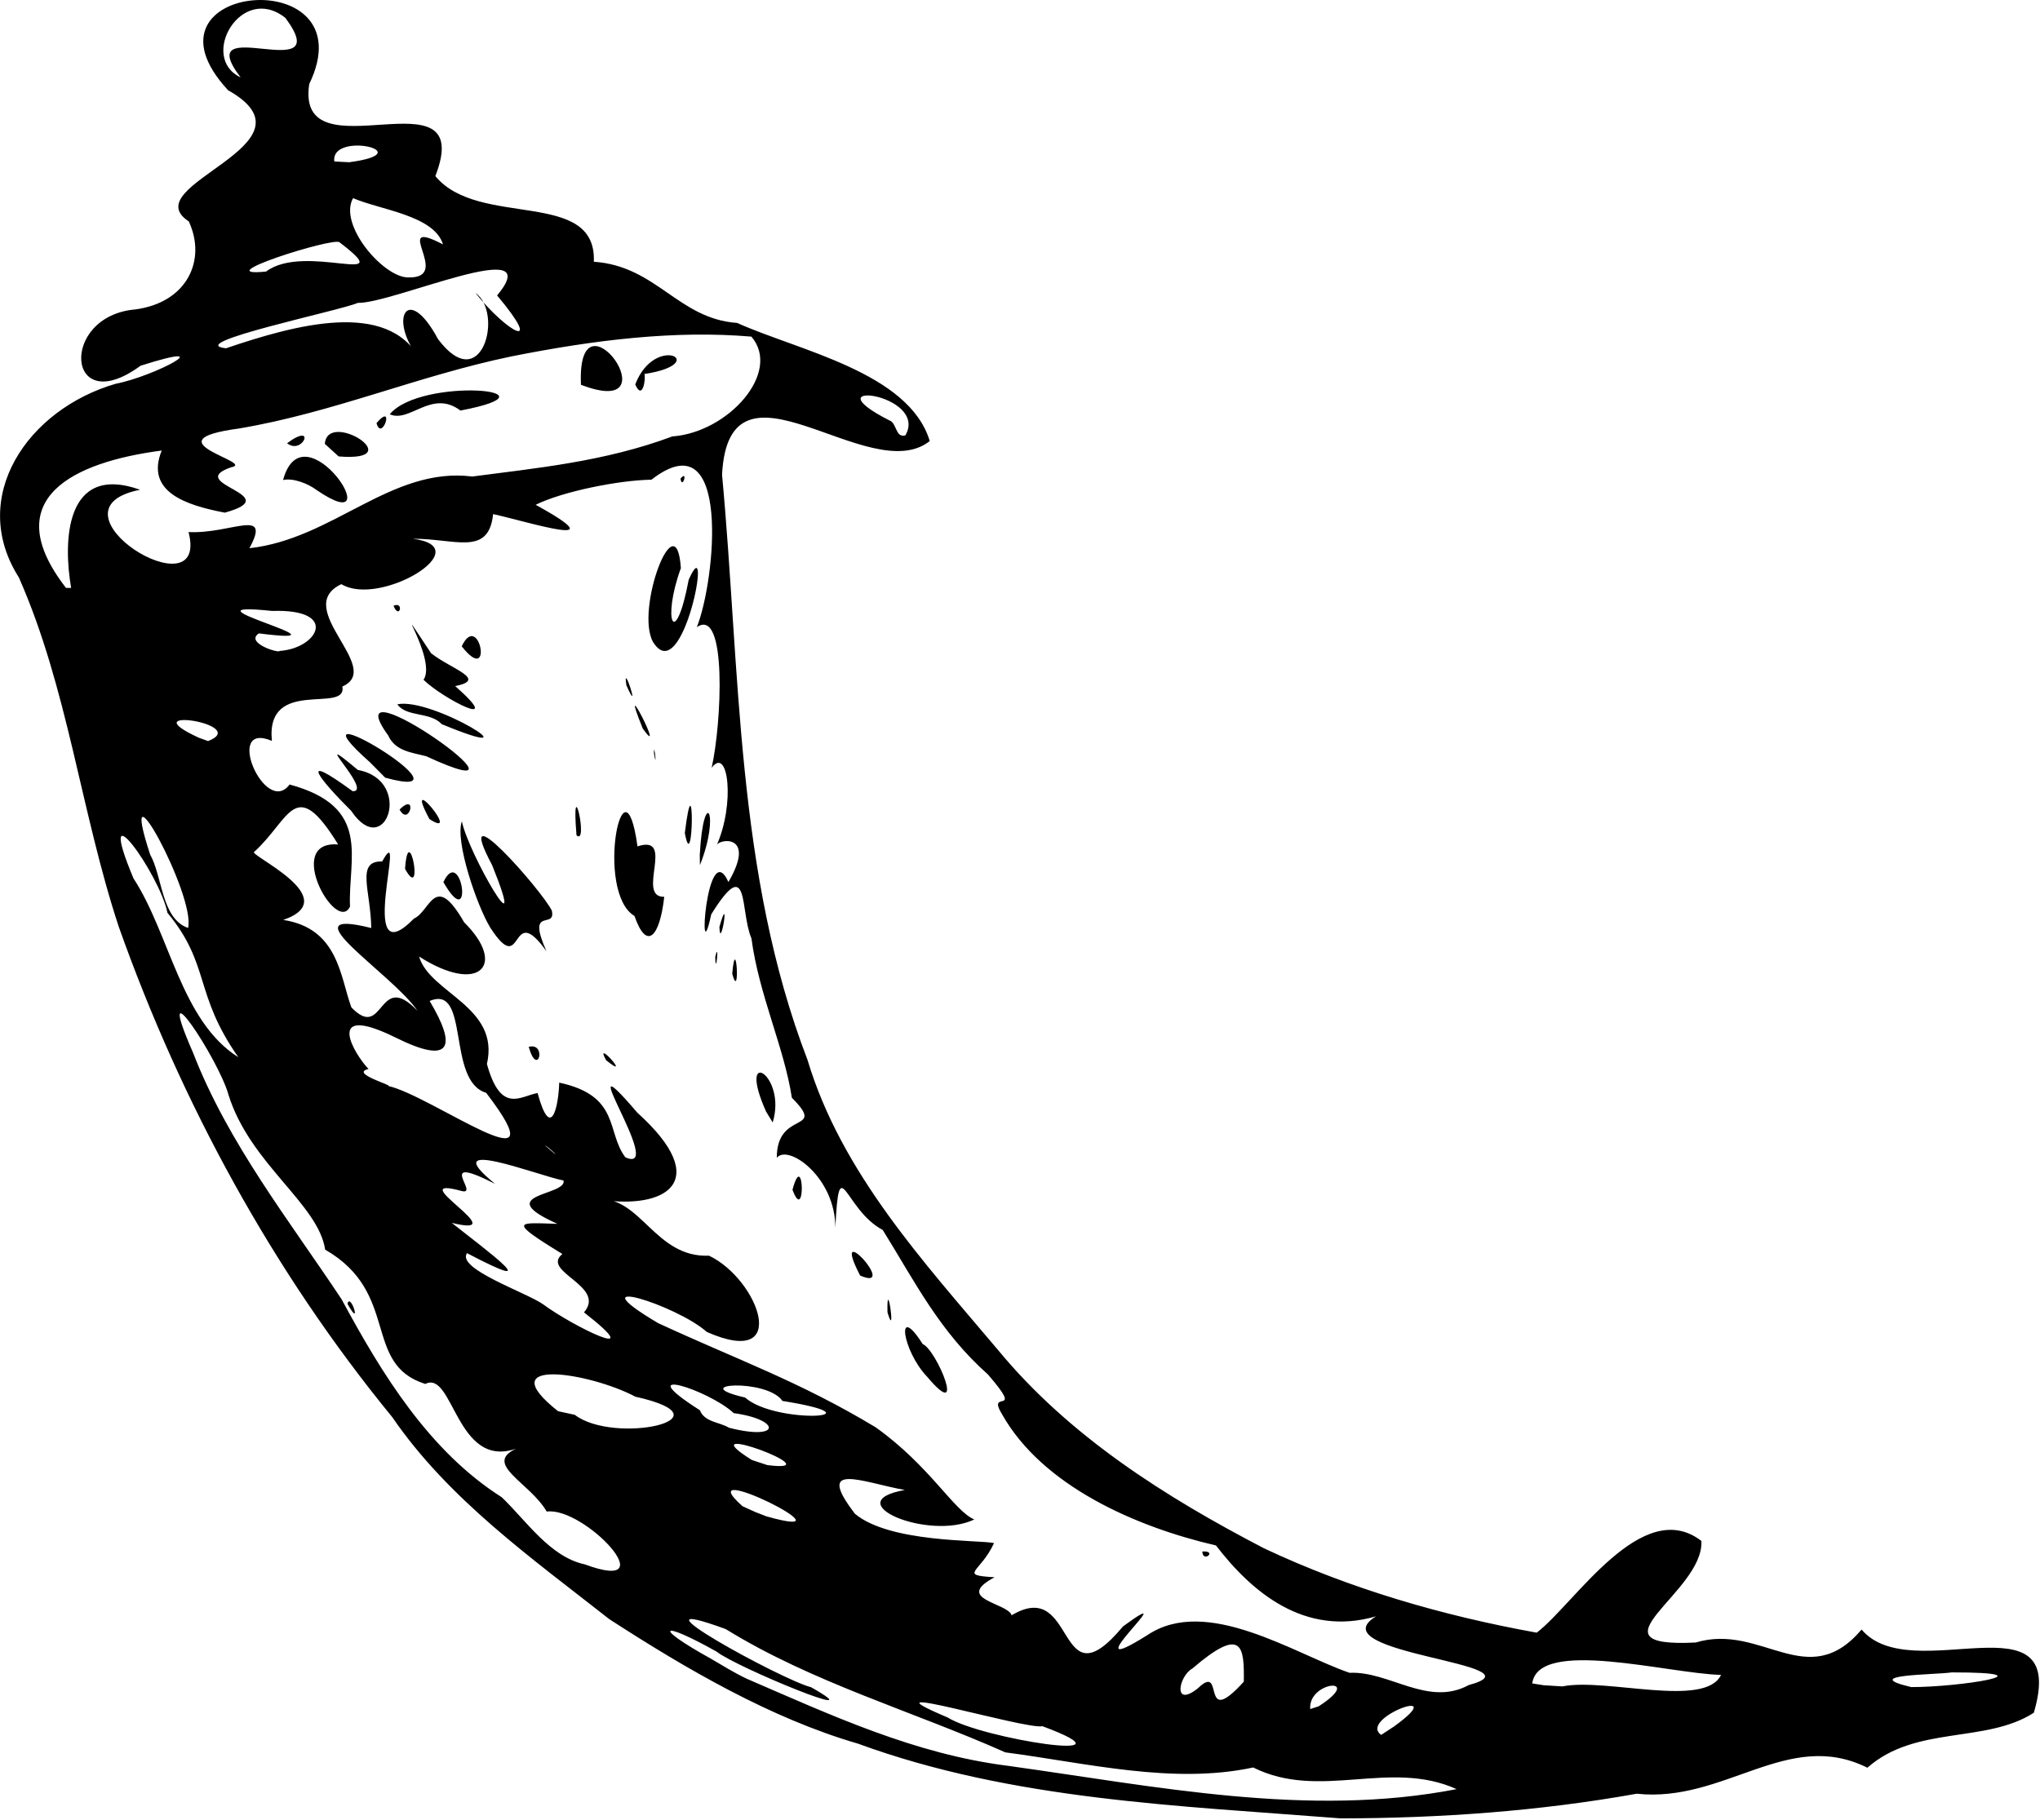
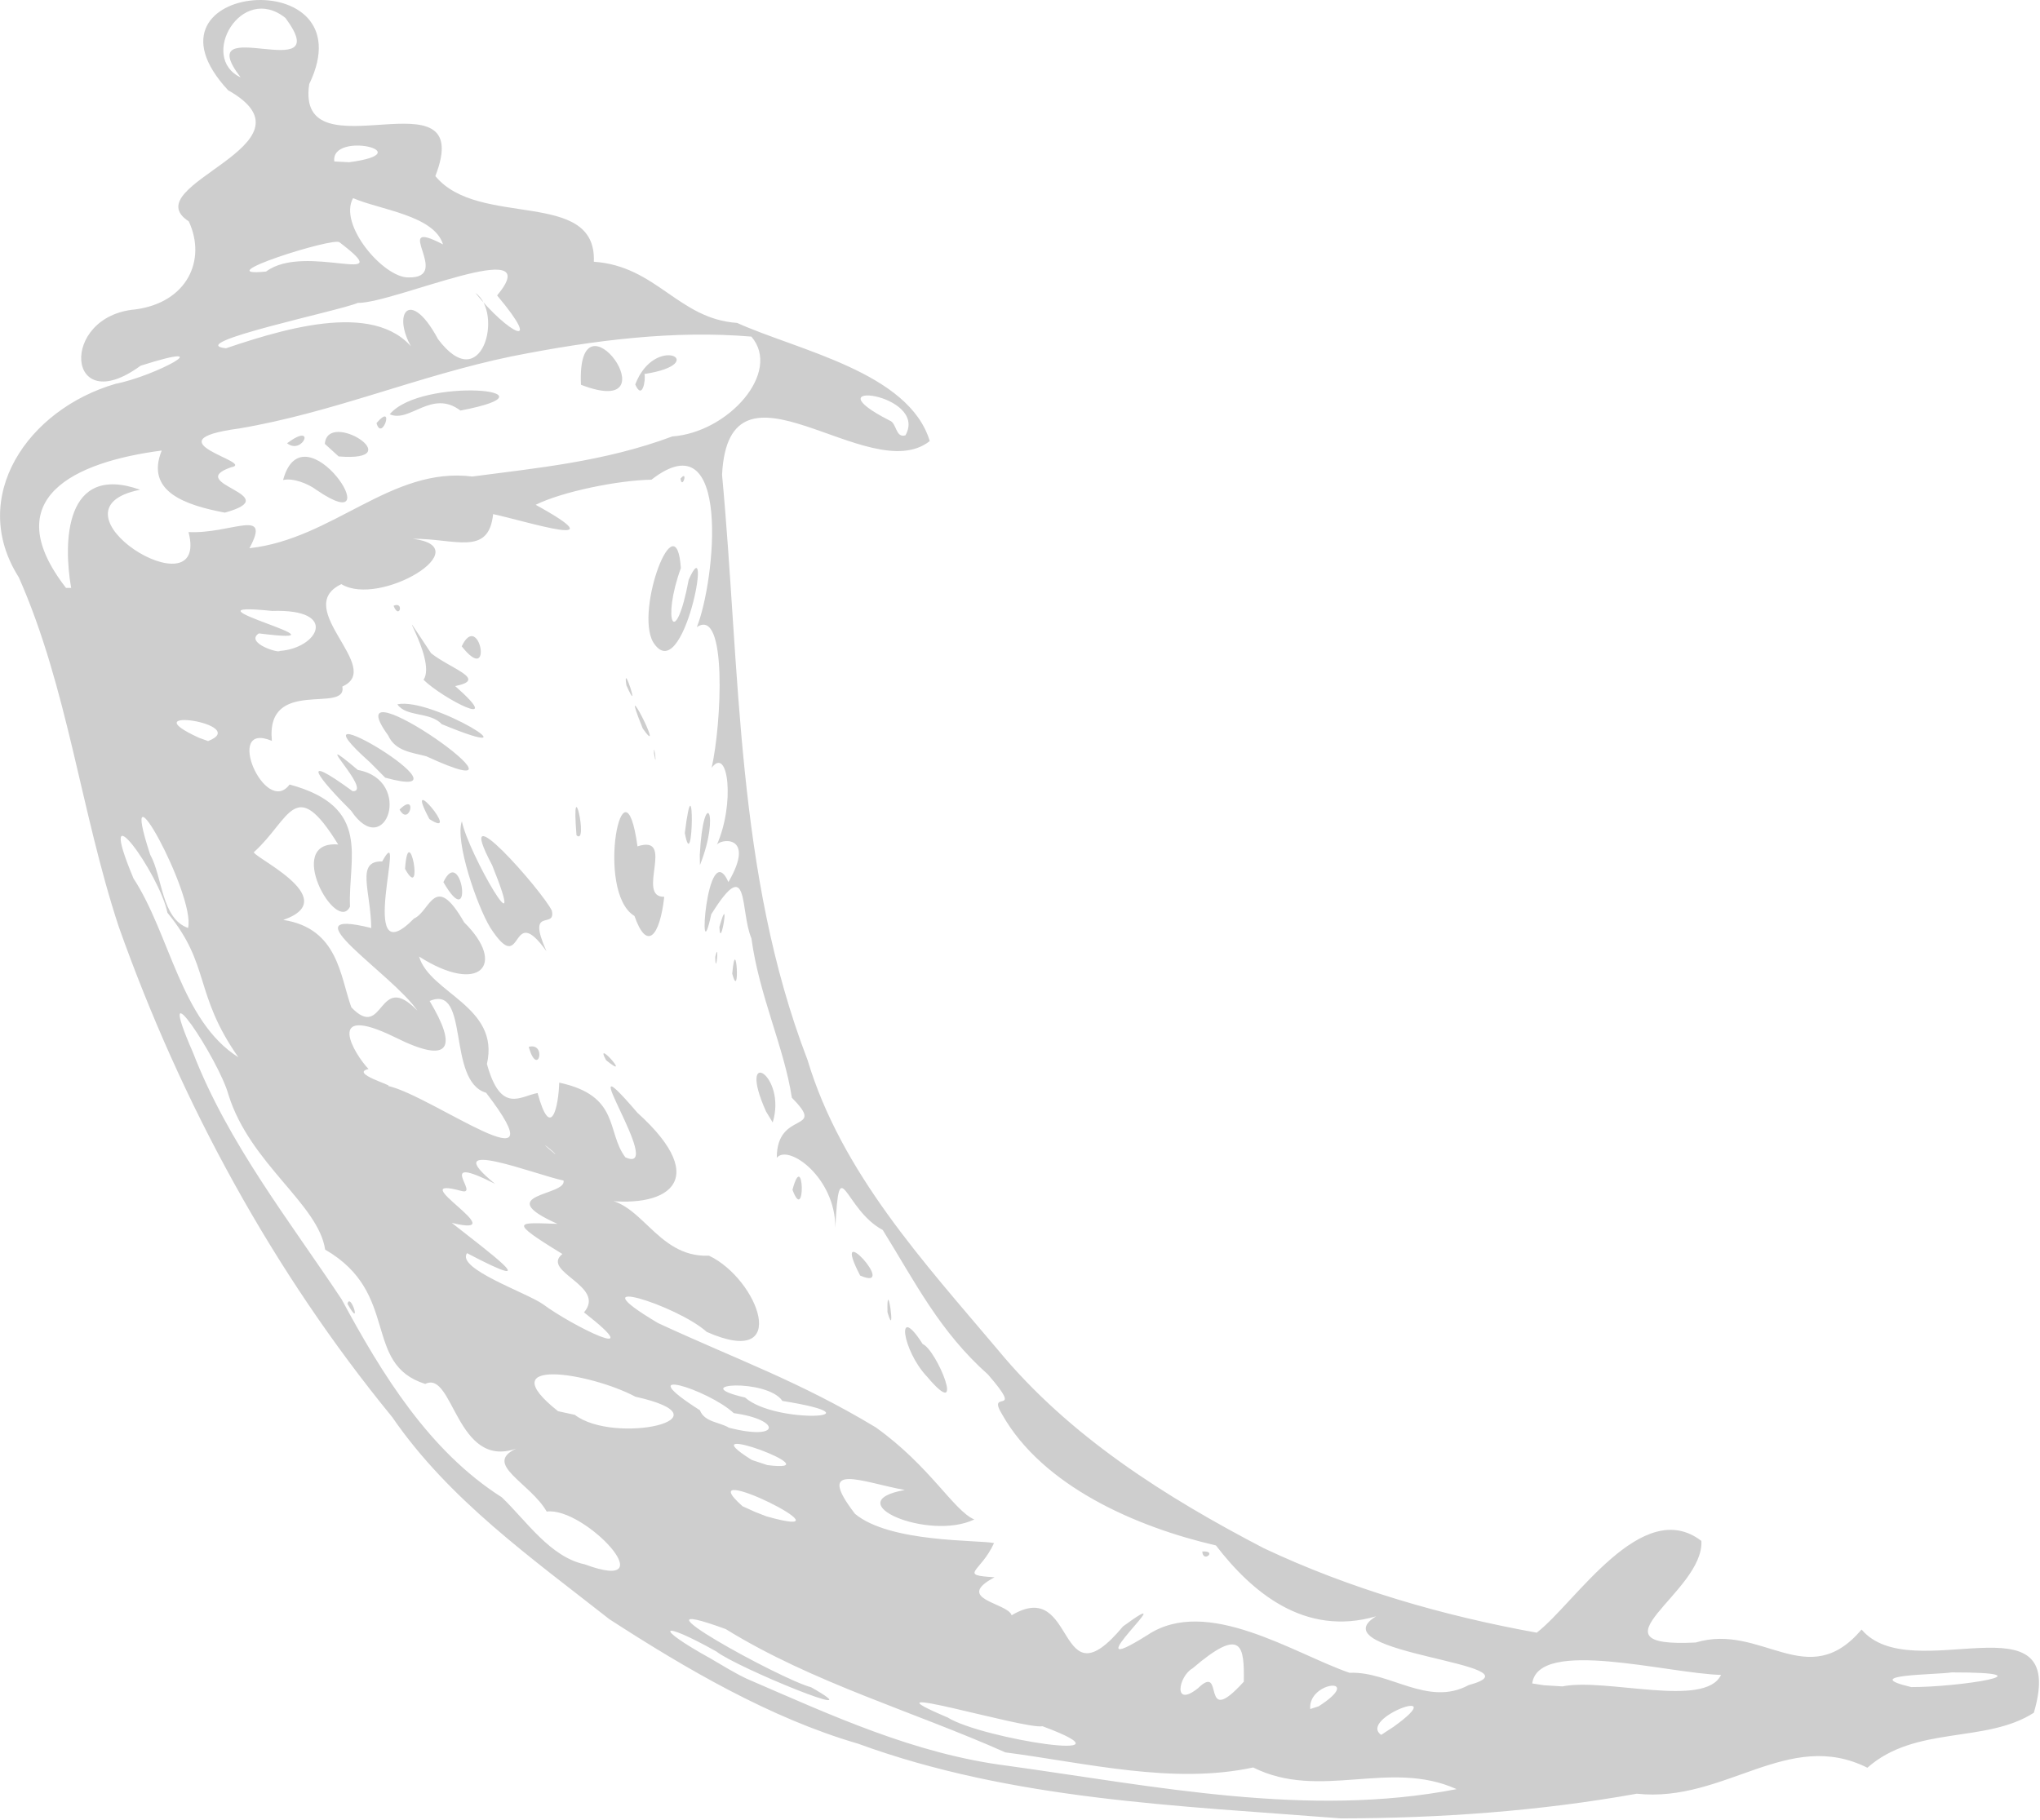
<svg xmlns="http://www.w3.org/2000/svg" width="1946" height="1736" viewBox="0 0 1946 1736" fill="none">
-   <path d="M581.275 1544.99C507.198 1486.72 428.16 1430.87 374.163 1352.19C260.495 1213.42 173 1052.8 113.184 883.98C77.019 774.194 64.635 656.498 17.985 550.974C-30.746 474.306 26.381 390.558 110.35 366.199C147.708 358.997 213.435 323.729 134.093 348.968C62.948 401.133 56.095 301.559 129.033 295.253C178.812 288.65 197.138 247.919 180.096 211.253C126.639 176.38 309.674 138.118 217.568 86.097C121.686 -17.383 351.743 -37.304 294.973 80.239C281.404 170.613 455.785 63.638 415.289 168.022C456.431 218.159 569.309 179.457 566.475 249.75C626.39 253.868 646.957 304.248 703.142 308.123C761.469 334.456 867.099 355.168 886.914 420.849C829.096 466.61 695.248 326.312 688.782 453.003C706.272 640.194 701.812 833.015 770.275 1011.26C802.656 1119.18 881.201 1204.13 952.094 1288.2C1019.96 1370.51 1111.87 1428.5 1205.57 1477.28C1287.74 1516.03 1376.33 1541.71 1465.91 1557.86C1502.23 1530.08 1566.36 1426.8 1622.99 1470.32C1625.73 1519.32 1510.58 1572.67 1617.59 1567.25C1680.48 1548.27 1724.05 1615.83 1775.82 1554.88C1823.52 1611.37 1974.04 1518.81 1940.12 1634.27C1894.21 1663.89 1827.29 1645.99 1781.34 1686.74C1705.58 1648.88 1645.25 1720.57 1561.34 1711.53C1468.2 1728.22 1373.39 1734.93 1278.96 1735.07C1124 1722.84 965.77 1717.69 818.36 1663.73C735.295 1639.6 654.266 1592.29 581.275 1544.99ZM712.137 1601.73C793.22 1636.76 872.516 1673.72 961.394 1684.89C1102.39 1704.47 1248 1734.67 1389.49 1707.16C1325.46 1678.25 1259.23 1718.38 1195.44 1686.49C1118.93 1702.93 1036.82 1682.27 959.001 1672.08C870.564 1632.69 775.092 1605.61 692.27 1554.43C588.729 1516.63 745.78 1602.92 773.747 1609.94C838.433 1646.63 702.595 1591.09 683.411 1575.85C629.224 1545.44 622.326 1551.8 678.062 1582.65C689.284 1589.22 700.369 1596.12 712.137 1601.73ZM557.829 1492.68C636.427 1521.8 557.48 1437.43 521.512 1442.31C505.557 1414.63 460.556 1397.14 492.299 1382.29C435.218 1402.12 432.483 1306.92 405.663 1320.54C345.247 1301.46 382.156 1233.89 310.168 1192.37C303.604 1148.64 238.674 1110.73 218.009 1044.8C208.869 1011.02 144.631 914.097 184.078 1004.3C217.659 1091.15 276.731 1165.58 325.918 1239.85C364.074 1310.59 409.189 1384.57 478.692 1428.69C502.146 1451.2 524.741 1485.62 557.821 1492.68H557.829ZM331.487 1244.12C345.847 1269.8 334.207 1232.25 331.487 1244.12ZM651.979 1527.55C626.937 1517.72 669.363 1519.76 651.979 1527.55ZM694.602 1543.11C675.129 1555.13 690.188 1521.64 694.602 1543.11ZM748.014 1565.38C708.81 1550.1 773.397 1541.16 748.014 1565.38ZM839.527 1616.38C790.089 1607.79 854.973 1593.58 839.527 1616.38ZM663.809 1493.88C612.783 1493.52 703.241 1468.34 663.809 1493.88ZM703.848 1513.85C689.588 1519.9 702.701 1500.38 703.848 1513.85ZM904.009 1638.79C936.2 1659.12 1091.96 1683.31 994.436 1647.13C978.078 1650.57 813.589 1600.58 904.009 1638.79ZM586.252 1391.28C536.259 1376.33 583.122 1377.78 586.252 1391.28ZM679.399 1445.64C629.072 1432.58 703.689 1428.7 679.399 1445.64ZM757.792 1493.68C701.364 1480.52 792.619 1480.57 757.792 1493.68ZM548.294 1350C586.054 1378.95 700.627 1353.72 606.12 1332.71C563.147 1309.81 466.27 1294.12 532.309 1346.53L548.294 1350ZM810.915 1510.27C744.929 1494.96 826.657 1483.49 810.915 1510.27ZM731.116 1446.87C823.428 1472.96 653.468 1388.44 708.324 1437.23L720.503 1442.75L731.116 1446.87ZM891.108 1539.33C812.107 1527.27 978.542 1540.17 891.108 1539.33ZM514.667 1299.41C493.105 1300.76 511.233 1283.12 514.667 1299.41ZM1039 1622.3C1010.48 1644.21 1041.34 1592.89 1039 1622.3ZM663.908 1390.78C636.586 1390.14 658.589 1375.28 663.908 1390.78ZM522.956 1289.19C454.197 1267.08 573.146 1286.16 522.956 1289.19ZM355.975 1181.27C301.378 1138.01 349.722 1157.18 355.975 1181.27ZM794.321 1459.45C789.991 1461.73 785.128 1448.96 794.321 1459.45ZM1067.12 1626.88C1052.26 1632.93 1066.28 1610.82 1067.12 1626.88ZM770.176 1434.51C727.356 1428.24 775.099 1413.84 770.176 1434.51ZM566.923 1305.68C507.054 1280.44 604.289 1301.7 566.923 1305.68ZM910.733 1519.32C853.993 1508.08 968.953 1496.26 910.733 1519.32ZM731.922 1397.95C798.986 1406.58 652.086 1352.28 717.167 1393.07L731.922 1397.95ZM965.018 1541.27C1027.68 1503.86 1007.01 1628.96 1071.3 1551.85C1134.69 1505.55 1016.55 1609.08 1094.65 1560.1C1151.18 1522.29 1234.64 1578.03 1287.36 1596.17C1325.26 1594.33 1362.13 1628.96 1401.02 1607.88C1475.85 1587.71 1254.67 1577.99 1312.64 1542.26C1244.19 1562.19 1193.62 1518.51 1159.93 1474.64C1083.12 1456.9 994.337 1417.66 955.984 1349.65C940.333 1324.17 978.549 1353.28 942.476 1311.55C896.221 1270.4 873.124 1223.65 842.065 1173.63C804.95 1153.85 800.582 1095.57 796.851 1171.7C797.155 1123.65 752.04 1091.3 741.009 1104.72C740.811 1058.46 789.307 1081.66 755.368 1047.44C748.074 999.487 724.02 949.517 716.81 895.361C705.596 869.278 715.215 813.39 678.465 872.454C665.093 934.907 674.043 795.748 694.86 841.608C722.182 794.806 685.014 800.314 683.525 806.78C701.318 767.287 694.807 711.239 678.86 732.604C688.349 690.718 693.865 578.493 664.705 598.414C682.385 554.599 698.241 397.988 621.422 457.721C590.324 458.161 536.426 469.003 510.99 481.669C590.826 525.689 502.936 497.563 470.395 490.558C466.171 531.297 433.98 513.708 393.735 514.103C458.026 522.05 362.433 579.823 325.629 557.379C277.734 580.233 366.915 637.367 326.572 655.047C331.548 681.631 253.239 645.421 259.355 706.924C212.895 687.337 252.996 779.854 276.245 748.559C355.291 769.969 331.89 818.708 333.873 865.054C321.003 892.026 270.281 801.613 322.59 805.792C281.305 738.758 276.944 781.541 242.656 812.691C234.708 814.932 330.097 857 270.235 877.772C322.894 885.925 324.437 932.027 335.172 961.195C366.816 994.169 360.298 924.764 398.218 964.424C374.209 929.095 271.223 864.894 354.151 885.484C353.695 849.957 339.138 821.284 364.575 821.975C389.769 776.42 338.196 934.36 394.935 876.435C410.624 869.582 414.56 830.827 442.778 880.112C483.76 920.456 457.586 949.654 399.752 912.699C410.085 947.823 477.104 960.336 464.484 1015.24C477.841 1063.54 496.531 1045.74 512.821 1042.96C525.585 1089.86 532.856 1055.38 533.448 1033.02C591.92 1045.56 578.206 1080.13 596.532 1104.27C636.822 1122.45 538.858 981.009 608.019 1061.74C680.79 1127.47 635.34 1154.89 570.016 1144.37C611.347 1141.02 624.65 1200.26 676.383 1198.17C723.526 1220.62 755.475 1306.77 674.195 1270.9C646.023 1245.46 546.205 1214.11 627.743 1262.46C702.959 1297.33 762.776 1318.15 835.356 1361.93C887.279 1398.99 909.722 1441.45 929.4 1449.86C885.736 1470.72 797.854 1433.21 863.126 1421.74C822.387 1414.33 776.588 1393.72 815.58 1444.44C848.766 1472.17 933.077 1469.23 948.235 1472.36C935.417 1500.58 913.415 1502.82 948.729 1505C909.327 1526.02 961.401 1529.3 965.026 1541.27H965.018ZM884.437 1313.68C860.444 1288.59 854.237 1241.65 880.167 1282.47C893.486 1287.84 922.752 1359.24 884.437 1313.68ZM1146.91 1480.41C1147.35 1491.78 1161.87 1479.42 1146.91 1480.41ZM846.593 1252.18C855.224 1281.43 845.636 1214.27 846.593 1252.18ZM820.503 1217.1C858.506 1233.59 790.302 1158.83 820.503 1217.1ZM504.326 998.902C513.071 1029.19 522.067 994.169 504.326 998.902ZM755.968 1135.27C768.74 1169.56 766.848 1094.38 755.968 1135.27ZM578.206 1011.66C604.395 1032.83 565.693 989.109 578.206 1011.66ZM730.729 1060.55C702.162 996.562 751 1025.57 737.088 1071.03L730.729 1060.55ZM467.668 885.119C454.904 864.112 433.782 802.502 440.59 783.683C446.698 814.332 505.724 915.533 469.499 825.615C429.512 750.246 517.349 850.049 526.39 868.883C530.614 887.566 501.698 863.77 521.269 907.631C485.553 857.699 500.201 935.211 467.668 885.119ZM386.388 829.087C404.972 862.569 389.716 780.249 386.388 829.087ZM422.955 841.699C452.51 893.074 440.392 804.85 422.955 841.699ZM334.967 773.647C304.706 743.529 282.794 715.813 336.403 754.956C357.023 755.754 290.506 691.919 341.379 734.686C394.829 744.434 367.751 822.386 334.967 773.647ZM381.168 772.454C390.513 789.594 398.765 755.017 381.168 772.454ZM409.637 781.54C441.98 802.51 382.954 731.609 409.637 781.54ZM353.103 727.544C265.122 649.182 463.641 768.473 367.462 742.04L353.103 727.544ZM605.231 873.996C567.129 851.188 595.096 713.283 608.118 807.578C645.134 795.596 606.067 856.317 633.646 855.716C629.331 894.009 616.962 907.791 605.231 873.996ZM698.485 929.14C706.333 957.571 702.207 887.566 698.485 929.14ZM682.294 913.094C682.689 934.01 686.465 895.361 682.294 913.094ZM370.334 701.803C313.808 623.798 534.633 780.69 406.56 721.58C393.188 718.054 377.05 716.808 370.334 701.803ZM549.935 797.002C561.863 807.866 544.579 731.32 549.935 797.002ZM686.26 884.474C687.065 909.227 696.79 847.07 686.26 884.474ZM379.033 672.043C412.623 664.841 518.238 731.016 421.261 690.923C410.488 678.995 387.482 684.412 379.033 672.035V672.043ZM667.524 815.821C671.118 748.658 687.612 775.728 667.676 825.463L667.524 815.814V815.821ZM404.022 648.65C417.728 628.569 367.645 557.881 411.217 623.304C430.059 638.256 465.715 648.346 434.223 654.652C483.752 698.331 422.158 666.482 404.022 648.65ZM653.263 794.859C661.621 839.67 662.715 718.351 653.263 794.859ZM375.402 577.999C380.963 591.949 385.887 573.517 375.402 577.999ZM440.438 616.702C471.284 655.845 457.168 581.57 440.438 616.702ZM623.807 718.693C627.279 738.317 623.655 705.23 623.807 718.693ZM613.17 695.201C636.875 728.433 587.733 632.398 613.17 695.201ZM597.565 654.006C612.076 686.6 593.31 628.068 597.565 654.006ZM623.002 612.675C605.52 581.912 645.073 477.042 649.495 542.078C631.055 592.754 644.177 621.078 656.986 553.109C680.744 499.652 651.873 658.686 623.002 612.675ZM649.138 456.725C650.832 467.993 656.751 447.38 649.138 456.725ZM605.482 1316.86C606.811 1322.58 595.141 1307.82 605.482 1316.86ZM695.4 1362.32C745.423 1375.19 745.18 1354.56 699.958 1348.4C675.669 1325.81 598.91 1301.81 667.623 1345.62C672.151 1357.15 686.511 1356.85 695.4 1362.32ZM517.843 1244.37C545.361 1264.95 621.619 1302.6 557.085 1252.23C578.844 1226.93 515.449 1213.48 536.472 1196.54C482.962 1163.79 494.229 1166.72 531.754 1167.77C467.463 1139 541.038 1141.18 537.566 1126.44C512.775 1121.56 414.401 1082.7 472.279 1129.61C413.458 1099.65 458.262 1140.79 440.483 1136.47C380.31 1120.07 494.047 1182.28 430.941 1166.83C465.426 1194.15 523.799 1236.88 445.498 1195.73C435.218 1210.59 501.546 1233.1 517.835 1244.37H517.843ZM611.879 1298.42C555.785 1253.36 726.201 1335.24 611.879 1298.42ZM1093.3 1590.05C1077.69 1609.43 1094.79 1567.35 1093.3 1590.05ZM1142.78 1610.87C1169.16 1585.34 1143.87 1651.61 1186.5 1604.62C1186.94 1570.98 1185.21 1551.11 1137.52 1591.99C1124.34 1599.3 1118.49 1630.24 1142.78 1610.88V1610.87ZM357.319 1117.6C300.527 1085.89 349.213 1085.75 357.319 1117.6ZM410.123 1152.22C340.118 1122.76 390.498 1119.68 410.123 1152.22ZM710.747 1333.5C740.12 1359.59 845.537 1352.63 746.38 1336.74C731.717 1315.03 653.172 1320.24 710.747 1333.5ZM1123.95 1588.73C1080.18 1605.62 1169.11 1550.82 1123.95 1588.73ZM1217.9 1653.26C1198.43 1658.58 1218.19 1641.09 1217.9 1653.26ZM1218.05 1636.22C1169.61 1639.35 1268.07 1583.26 1218.05 1636.22ZM227.346 1008.79C184.723 947.975 200.868 920.646 159.735 870.965C151.924 832.961 89.19 746.812 127.293 838.075C162.166 891.486 172.499 974.149 227.354 1008.79H227.346ZM1202.35 1619.37C1164.59 1593.49 1294.41 1559.9 1202.35 1619.37ZM1272.6 1646.89C1243.43 1638.64 1318.7 1607.34 1272.6 1646.89ZM341.661 1050.36C307.585 1047.83 354.835 1030.74 341.661 1050.36ZM1257.94 1628.11C1302.55 1599.35 1247.66 1603.77 1249.85 1630.74L1257.94 1628.11ZM652.42 1246.46C628.829 1248.1 650.885 1226.98 652.42 1246.46ZM689.831 1267.97C671.551 1271.75 677.91 1243.93 689.831 1267.97ZM1329.53 1647.54C1386.71 1606.3 1294.91 1639.64 1317.56 1655.39L1329.53 1647.54ZM1307.63 1636.96C1258.48 1654.25 1354.22 1597.95 1307.63 1636.96ZM1419.49 1711.43C1381.5 1704.67 1450.76 1690.51 1419.49 1711.43ZM370.334 1036.21C412.212 1045.59 537.802 1139.39 463.732 1042.72C425.782 1031.49 448.537 938.728 409.834 955.124C435.818 998.545 431.184 1016.97 376.633 989.656C308.132 956.165 338.135 1006.2 351.56 1020.02C333.265 1024.19 375.698 1035.86 370.327 1036.2L370.334 1036.21ZM179.405 885.431C186.904 854.372 110.297 714.719 143.24 815.426C155.108 836.54 153.877 876.526 179.405 885.431ZM529.855 1101.49C528.814 1098.9 508.247 1083.46 529.855 1101.49ZM582.962 1113.87C524.247 1100.5 582.962 1080.97 582.962 1113.87ZM1043.52 1404.15C1008.8 1403.65 1034.73 1381.69 1043.52 1404.15ZM1065.63 1420.29C1052.85 1422.73 1062.34 1407.72 1065.63 1420.29ZM1248.15 1535.3C1226.24 1533.63 1265.7 1522.34 1248.15 1535.3ZM274.748 909.774C220.934 895.908 324.968 890.339 274.748 909.774ZM1002.97 1368.52C970.929 1376.63 1002.38 1336.03 1002.97 1368.52ZM254.918 863.512C225.059 856.37 287.163 852.647 254.918 863.512ZM348.521 908.87C338.637 912.95 347.967 898.195 348.521 908.87ZM1490.45 1609.13C1531.93 1600.74 1626.48 1630.25 1641.73 1598.16C1591.35 1596.91 1467.5 1562.58 1461.63 1606.3L1472.66 1608.04L1490.46 1609.13H1490.45ZM378.274 916.376C352.594 915.138 379.033 883.433 378.274 916.376ZM132.17 745.619C89.639 736.122 120.994 682.862 132.17 745.619ZM190.839 760.373C137.124 742.238 191.592 740.202 190.839 760.373ZM224.376 776.868C216.823 786.745 214.689 769.012 224.376 776.868ZM435.469 912.251C411.924 905.496 445.414 903.103 435.469 912.251ZM202.069 739.708C134.055 732.604 196.363 692.314 202.069 739.708ZM81.684 661.604C69.953 669.847 79.99 639.745 81.684 661.604ZM99.614 648.103C84.214 651.37 96.689 622.157 99.614 648.103ZM198.498 707.114C240.331 690.718 122.324 673.13 189.951 704.037L198.498 707.114ZM1522.21 1524.77C1488.22 1517.18 1548.98 1500.23 1522.21 1524.77ZM1682.13 1607.64C1655.1 1611.82 1692.87 1575.95 1682.13 1607.64ZM208.603 655.298C175.424 661.406 213.032 624.603 208.603 655.298ZM67.871 561.011C60.319 517.689 61.36 441.621 133.652 467.309C37.162 486.486 200.473 587.276 179.853 507.691C220.44 509.689 259.249 483.705 237.93 523.091C317.918 514.301 373.32 444.949 450.565 454.689C510.724 446.697 576.504 440.679 641.343 416.435C694.648 412.606 745.962 355.221 716.764 321.191C644.078 315.037 567.957 324.124 487.627 340.124C398.605 358.602 317.728 393.771 227.893 408.883C140.3 420.659 245.482 441.272 220.387 445.891C174.725 461.74 274.892 472.422 214.476 489.16C177.171 482.064 138.317 469.246 154.264 429.898C70.401 440.824 -3.326 475.598 62.956 560.95L67.879 560.996L67.871 561.011ZM270.03 458.063C289.655 385.634 375.349 517.689 302.221 467.704C293.522 461.14 279.109 455.821 270.03 458.063ZM273.844 422.931C288.902 434.814 302.221 401.825 273.844 422.931ZM309.864 423.539C312.463 390.2 392.398 441.173 323.039 435.513L309.864 423.531V423.539ZM359.15 403.717C364.378 422.392 377.187 382.641 359.15 403.717ZM371.778 395.276C401.781 359.255 541.532 372.262 439.237 391.735C411.81 371.07 390.802 403.907 371.778 395.276ZM554.197 367.149C644.868 402.076 549.684 268.722 554.197 367.149ZM605.975 366.845C624.894 317.271 679.445 346.932 614.766 356.862C616.149 362.18 612.829 382.504 605.975 366.845ZM188.203 629.861C128.182 599.812 244.73 595.231 188.203 629.861ZM230.028 641.44C186.904 632.892 249.858 620.379 230.028 641.44ZM106.825 554.051C68.57 544.615 139.115 529.207 106.825 554.051ZM1776.52 1598.6C1751.82 1611.56 1777.46 1569.78 1776.52 1598.6ZM1606.85 1482.79C1585.05 1485.68 1611.67 1449.66 1606.85 1482.79ZM1823.17 1609.78C1868.33 1609.94 1960.03 1595.71 1861.76 1595.77C1846.32 1598.16 1771.9 1597.67 1823.17 1609.78ZM266.801 621.108C303.368 618.624 323.981 580.81 259.689 582.953C160.084 572.673 347.572 617.089 246.925 604.371C233.417 613.313 265.995 623.593 266.801 621.108ZM298.992 637.413C287.656 649.873 295.163 613.959 298.992 637.413ZM337.193 535.559C315.236 530.294 353.042 515.881 337.193 535.559ZM215.57 332.321C280.857 310.167 370.083 285.224 400.892 343.262C369.536 305.555 388.227 268.387 417.835 323.584C459.713 379.381 480.667 298.2 453.445 279.465C484.504 318.015 519.772 336.257 474.209 281.911C523.746 222.338 375.098 289.706 341.319 289.007C325.075 296.301 173.494 327.657 215.577 332.321H215.57ZM253.824 259.103C291.045 231.037 382.551 275.841 323.829 231.174C318.07 226.114 195.261 265.059 253.824 259.103ZM389.511 264.71C433.03 265.804 370.737 206.185 422.598 233.21C414.104 205.395 362.189 200.175 336.806 189.052C322.446 214.489 366.003 265.059 389.511 264.71ZM277.62 141.544C251.195 151.93 292.678 121.129 277.62 141.544ZM333.083 154.802C403.27 145.518 315.183 124.602 318.906 154.065L333.075 154.802H333.083ZM229.527 73.826C180.089 9.292 322.484 84.661 272.248 17.087C229.975 -16.54 189.388 54.999 229.527 73.826ZM863.703 415.394C886.375 375.241 770.161 361.238 848.455 401.171C855.657 403.565 854.031 418.167 863.703 415.394Z" fill="black" />
+   <path d="M581.275 1544.99C507.198 1486.72 428.16 1430.87 374.163 1352.19C260.495 1213.42 173 1052.8 113.184 883.98C77.019 774.194 64.635 656.498 17.985 550.974C-30.746 474.306 26.381 390.558 110.35 366.199C147.708 358.997 213.435 323.729 134.093 348.968C62.948 401.133 56.095 301.559 129.033 295.253C178.812 288.65 197.138 247.919 180.096 211.253C126.639 176.38 309.674 138.118 217.568 86.097C121.686 -17.383 351.743 -37.304 294.973 80.239C281.404 170.613 455.785 63.638 415.289 168.022C456.431 218.159 569.309 179.457 566.475 249.75C626.39 253.868 646.957 304.248 703.142 308.123C761.469 334.456 867.099 355.168 886.914 420.849C829.096 466.61 695.248 326.312 688.782 453.003C706.272 640.194 701.812 833.015 770.275 1011.26C802.656 1119.18 881.201 1204.13 952.094 1288.2C1019.96 1370.51 1111.87 1428.5 1205.57 1477.28C1287.74 1516.03 1376.33 1541.71 1465.91 1557.86C1502.23 1530.08 1566.36 1426.8 1622.99 1470.32C1625.73 1519.32 1510.58 1572.67 1617.59 1567.25C1680.48 1548.27 1724.05 1615.83 1775.82 1554.88C1823.52 1611.37 1974.04 1518.81 1940.12 1634.27C1894.21 1663.89 1827.29 1645.99 1781.34 1686.74C1705.58 1648.88 1645.25 1720.57 1561.34 1711.53C1468.2 1728.22 1373.39 1734.93 1278.96 1735.07C1124 1722.84 965.77 1717.69 818.36 1663.73C735.295 1639.6 654.266 1592.29 581.275 1544.99ZM712.137 1601.73C793.22 1636.76 872.516 1673.72 961.394 1684.89C1102.39 1704.47 1248 1734.67 1389.49 1707.16C1325.46 1678.25 1259.23 1718.38 1195.44 1686.49C1118.93 1702.93 1036.82 1682.27 959.001 1672.08C870.564 1632.69 775.092 1605.61 692.27 1554.43C588.729 1516.63 745.78 1602.92 773.747 1609.94C838.433 1646.63 702.595 1591.09 683.411 1575.85C629.224 1545.44 622.326 1551.8 678.062 1582.65C689.284 1589.22 700.369 1596.12 712.137 1601.73ZM557.829 1492.68C636.427 1521.8 557.48 1437.43 521.512 1442.31C505.557 1414.63 460.556 1397.14 492.299 1382.29C435.218 1402.12 432.483 1306.92 405.663 1320.54C345.247 1301.46 382.156 1233.89 310.168 1192.37C303.604 1148.64 238.674 1110.73 218.009 1044.8C208.869 1011.02 144.631 914.097 184.078 1004.3C217.659 1091.15 276.731 1165.58 325.918 1239.85C364.074 1310.59 409.189 1384.57 478.692 1428.69C502.146 1451.2 524.741 1485.62 557.821 1492.68H557.829ZM331.487 1244.12C345.847 1269.8 334.207 1232.25 331.487 1244.12ZM651.979 1527.55C626.937 1517.72 669.363 1519.76 651.979 1527.55ZM694.602 1543.11C675.129 1555.13 690.188 1521.64 694.602 1543.11ZM748.014 1565.38C708.81 1550.1 773.397 1541.16 748.014 1565.38ZM839.527 1616.38C790.089 1607.79 854.973 1593.58 839.527 1616.38ZM663.809 1493.88C612.783 1493.52 703.241 1468.34 663.809 1493.88ZM703.848 1513.85C689.588 1519.9 702.701 1500.38 703.848 1513.85ZM904.009 1638.79C936.2 1659.12 1091.96 1683.31 994.436 1647.13C978.078 1650.57 813.589 1600.58 904.009 1638.79ZM586.252 1391.28C536.259 1376.33 583.122 1377.78 586.252 1391.28ZM679.399 1445.64C629.072 1432.58 703.689 1428.7 679.399 1445.64ZM757.792 1493.68C701.364 1480.52 792.619 1480.57 757.792 1493.68ZM548.294 1350C586.054 1378.95 700.627 1353.72 606.12 1332.71C563.147 1309.81 466.27 1294.12 532.309 1346.53L548.294 1350ZM810.915 1510.27C744.929 1494.96 826.657 1483.49 810.915 1510.27ZM731.116 1446.87C823.428 1472.96 653.468 1388.44 708.324 1437.23L720.503 1442.75L731.116 1446.87ZM891.108 1539.33C812.107 1527.27 978.542 1540.17 891.108 1539.33ZM514.667 1299.41C493.105 1300.76 511.233 1283.12 514.667 1299.41ZM1039 1622.3C1010.48 1644.21 1041.34 1592.89 1039 1622.3ZM663.908 1390.78C636.586 1390.14 658.589 1375.28 663.908 1390.78ZM522.956 1289.19C454.197 1267.08 573.146 1286.16 522.956 1289.19ZM355.975 1181.27C301.378 1138.01 349.722 1157.18 355.975 1181.27ZM794.321 1459.45C789.991 1461.73 785.128 1448.96 794.321 1459.45ZM1067.12 1626.88C1052.26 1632.93 1066.28 1610.82 1067.12 1626.88ZM770.176 1434.51C727.356 1428.24 775.099 1413.84 770.176 1434.51ZM566.923 1305.68C507.054 1280.44 604.289 1301.7 566.923 1305.68ZM910.733 1519.32C853.993 1508.08 968.953 1496.26 910.733 1519.32ZM731.922 1397.95C798.986 1406.58 652.086 1352.28 717.167 1393.07L731.922 1397.95ZM965.018 1541.27C1027.68 1503.86 1007.01 1628.96 1071.3 1551.85C1134.69 1505.55 1016.55 1609.08 1094.65 1560.1C1151.18 1522.29 1234.64 1578.03 1287.36 1596.17C1325.26 1594.33 1362.13 1628.96 1401.02 1607.88C1475.85 1587.71 1254.67 1577.99 1312.64 1542.26C1244.19 1562.19 1193.62 1518.51 1159.93 1474.64C1083.12 1456.9 994.337 1417.66 955.984 1349.65C940.333 1324.17 978.549 1353.28 942.476 1311.55C896.221 1270.4 873.124 1223.65 842.065 1173.63C804.95 1153.85 800.582 1095.57 796.851 1171.7C797.155 1123.65 752.04 1091.3 741.009 1104.72C740.811 1058.46 789.307 1081.66 755.368 1047.44C748.074 999.487 724.02 949.517 716.81 895.361C705.596 869.278 715.215 813.39 678.465 872.454C665.093 934.907 674.043 795.748 694.86 841.608C722.182 794.806 685.014 800.314 683.525 806.78C701.318 767.287 694.807 711.239 678.86 732.604C688.349 690.718 693.865 578.493 664.705 598.414C682.385 554.599 698.241 397.988 621.422 457.721C590.324 458.161 536.426 469.003 510.99 481.669C590.826 525.689 502.936 497.563 470.395 490.558C466.171 531.297 433.98 513.708 393.735 514.103C458.026 522.05 362.433 579.823 325.629 557.379C277.734 580.233 366.915 637.367 326.572 655.047C331.548 681.631 253.239 645.421 259.355 706.924C212.895 687.337 252.996 779.854 276.245 748.559C355.291 769.969 331.89 818.708 333.873 865.054C321.003 892.026 270.281 801.613 322.59 805.792C281.305 738.758 276.944 781.541 242.656 812.691C234.708 814.932 330.097 857 270.235 877.772C322.894 885.925 324.437 932.027 335.172 961.195C366.816 994.169 360.298 924.764 398.218 964.424C374.209 929.095 271.223 864.894 354.151 885.484C353.695 849.957 339.138 821.284 364.575 821.975C389.769 776.42 338.196 934.36 394.935 876.435C410.624 869.582 414.56 830.827 442.778 880.112C483.76 920.456 457.586 949.654 399.752 912.699C410.085 947.823 477.104 960.336 464.484 1015.24C477.841 1063.54 496.531 1045.74 512.821 1042.96C525.585 1089.86 532.856 1055.38 533.448 1033.02C591.92 1045.56 578.206 1080.13 596.532 1104.27C636.822 1122.45 538.858 981.009 608.019 1061.74C680.79 1127.47 635.34 1154.89 570.016 1144.37C611.347 1141.02 624.65 1200.26 676.383 1198.17C723.526 1220.62 755.475 1306.77 674.195 1270.9C646.023 1245.46 546.205 1214.11 627.743 1262.46C702.959 1297.33 762.776 1318.15 835.356 1361.93C887.279 1398.99 909.722 1441.45 929.4 1449.86C885.736 1470.72 797.854 1433.21 863.126 1421.74C822.387 1414.33 776.588 1393.72 815.58 1444.44C848.766 1472.17 933.077 1469.23 948.235 1472.36C935.417 1500.58 913.415 1502.82 948.729 1505C909.327 1526.02 961.401 1529.3 965.026 1541.27H965.018ZM884.437 1313.68C860.444 1288.59 854.237 1241.65 880.167 1282.47C893.486 1287.84 922.752 1359.24 884.437 1313.68ZM1146.91 1480.41C1147.35 1491.78 1161.87 1479.42 1146.91 1480.41ZM846.593 1252.18C855.224 1281.43 845.636 1214.27 846.593 1252.18ZM820.503 1217.1C858.506 1233.59 790.302 1158.83 820.503 1217.1ZM504.326 998.902C513.071 1029.19 522.067 994.169 504.326 998.902ZM755.968 1135.27C768.74 1169.56 766.848 1094.38 755.968 1135.27ZM578.206 1011.66C604.395 1032.83 565.693 989.109 578.206 1011.66ZM730.729 1060.55C702.162 996.562 751 1025.57 737.088 1071.03L730.729 1060.55ZM467.668 885.119C454.904 864.112 433.782 802.502 440.59 783.683C446.698 814.332 505.724 915.533 469.499 825.615C429.512 750.246 517.349 850.049 526.39 868.883C530.614 887.566 501.698 863.77 521.269 907.631C485.553 857.699 500.201 935.211 467.668 885.119ZM386.388 829.087C404.972 862.569 389.716 780.249 386.388 829.087ZM422.955 841.699C452.51 893.074 440.392 804.85 422.955 841.699ZM334.967 773.647C304.706 743.529 282.794 715.813 336.403 754.956C357.023 755.754 290.506 691.919 341.379 734.686C394.829 744.434 367.751 822.386 334.967 773.647ZM381.168 772.454C390.513 789.594 398.765 755.017 381.168 772.454ZM409.637 781.54C441.98 802.51 382.954 731.609 409.637 781.54ZM353.103 727.544C265.122 649.182 463.641 768.473 367.462 742.04L353.103 727.544ZM605.231 873.996C567.129 851.188 595.096 713.283 608.118 807.578C645.134 795.596 606.067 856.317 633.646 855.716C629.331 894.009 616.962 907.791 605.231 873.996ZM698.485 929.14C706.333 957.571 702.207 887.566 698.485 929.14ZM682.294 913.094C682.689 934.01 686.465 895.361 682.294 913.094ZM370.334 701.803C313.808 623.798 534.633 780.69 406.56 721.58C393.188 718.054 377.05 716.808 370.334 701.803ZM549.935 797.002C561.863 807.866 544.579 731.32 549.935 797.002ZM686.26 884.474C687.065 909.227 696.79 847.07 686.26 884.474ZM379.033 672.043C412.623 664.841 518.238 731.016 421.261 690.923C410.488 678.995 387.482 684.412 379.033 672.035V672.043ZM667.524 815.821C671.118 748.658 687.612 775.728 667.676 825.463L667.524 815.814V815.821ZM404.022 648.65C417.728 628.569 367.645 557.881 411.217 623.304C430.059 638.256 465.715 648.346 434.223 654.652C483.752 698.331 422.158 666.482 404.022 648.65ZM653.263 794.859C661.621 839.67 662.715 718.351 653.263 794.859ZM375.402 577.999C380.963 591.949 385.887 573.517 375.402 577.999ZM440.438 616.702C471.284 655.845 457.168 581.57 440.438 616.702ZM623.807 718.693C627.279 738.317 623.655 705.23 623.807 718.693ZM613.17 695.201C636.875 728.433 587.733 632.398 613.17 695.201ZM597.565 654.006C612.076 686.6 593.31 628.068 597.565 654.006ZM623.002 612.675C605.52 581.912 645.073 477.042 649.495 542.078C631.055 592.754 644.177 621.078 656.986 553.109C680.744 499.652 651.873 658.686 623.002 612.675ZM649.138 456.725C650.832 467.993 656.751 447.38 649.138 456.725ZM605.482 1316.86C606.811 1322.58 595.141 1307.82 605.482 1316.86ZM695.4 1362.32C745.423 1375.19 745.18 1354.56 699.958 1348.4C675.669 1325.81 598.91 1301.81 667.623 1345.62C672.151 1357.15 686.511 1356.85 695.4 1362.32ZM517.843 1244.37C545.361 1264.95 621.619 1302.6 557.085 1252.23C578.844 1226.93 515.449 1213.48 536.472 1196.54C482.962 1163.79 494.229 1166.72 531.754 1167.77C467.463 1139 541.038 1141.18 537.566 1126.44C512.775 1121.56 414.401 1082.7 472.279 1129.61C413.458 1099.65 458.262 1140.79 440.483 1136.47C380.31 1120.07 494.047 1182.28 430.941 1166.83C465.426 1194.15 523.799 1236.88 445.498 1195.73C435.218 1210.59 501.546 1233.1 517.835 1244.37H517.843ZM611.879 1298.42C555.785 1253.36 726.201 1335.24 611.879 1298.42ZM1093.3 1590.05C1077.69 1609.43 1094.79 1567.35 1093.3 1590.05ZM1142.78 1610.87C1169.16 1585.34 1143.87 1651.61 1186.5 1604.62C1186.94 1570.98 1185.21 1551.11 1137.52 1591.99C1124.34 1599.3 1118.49 1630.24 1142.78 1610.88V1610.87ZM357.319 1117.6C300.527 1085.89 349.213 1085.75 357.319 1117.6ZM410.123 1152.22C340.118 1122.76 390.498 1119.68 410.123 1152.22ZM710.747 1333.5C740.12 1359.59 845.537 1352.63 746.38 1336.74C731.717 1315.03 653.172 1320.24 710.747 1333.5ZM1123.95 1588.73C1080.18 1605.62 1169.11 1550.82 1123.95 1588.73ZM1217.9 1653.26C1198.43 1658.58 1218.19 1641.09 1217.9 1653.26ZM1218.05 1636.22C1169.61 1639.35 1268.07 1583.26 1218.05 1636.22ZM227.346 1008.79C184.723 947.975 200.868 920.646 159.735 870.965C151.924 832.961 89.19 746.812 127.293 838.075C162.166 891.486 172.499 974.149 227.354 1008.79H227.346ZM1202.35 1619.37C1164.59 1593.49 1294.41 1559.9 1202.35 1619.37ZM1272.6 1646.89C1243.43 1638.64 1318.7 1607.34 1272.6 1646.89ZM341.661 1050.36C307.585 1047.83 354.835 1030.74 341.661 1050.36ZM1257.94 1628.11C1302.55 1599.35 1247.66 1603.77 1249.85 1630.74L1257.94 1628.11ZM652.42 1246.46C628.829 1248.1 650.885 1226.98 652.42 1246.46ZM689.831 1267.97C671.551 1271.75 677.91 1243.93 689.831 1267.97ZM1329.53 1647.54C1386.71 1606.3 1294.91 1639.64 1317.56 1655.39L1329.53 1647.54ZM1307.63 1636.96C1258.48 1654.25 1354.22 1597.95 1307.63 1636.96ZM1419.49 1711.43C1381.5 1704.67 1450.76 1690.51 1419.49 1711.43ZM370.334 1036.21C412.212 1045.59 537.802 1139.39 463.732 1042.72C425.782 1031.49 448.537 938.728 409.834 955.124C435.818 998.545 431.184 1016.97 376.633 989.656C308.132 956.165 338.135 1006.2 351.56 1020.02C333.265 1024.19 375.698 1035.86 370.327 1036.2L370.334 1036.21ZM179.405 885.431C186.904 854.372 110.297 714.719 143.24 815.426C155.108 836.54 153.877 876.526 179.405 885.431ZM529.855 1101.49C528.814 1098.9 508.247 1083.46 529.855 1101.49ZM582.962 1113.87C524.247 1100.5 582.962 1080.97 582.962 1113.87ZM1043.52 1404.15C1008.8 1403.65 1034.73 1381.69 1043.52 1404.15ZM1065.63 1420.29C1052.85 1422.73 1062.34 1407.72 1065.63 1420.29ZM1248.15 1535.3C1226.24 1533.63 1265.7 1522.34 1248.15 1535.3ZM274.748 909.774C220.934 895.908 324.968 890.339 274.748 909.774ZM1002.97 1368.52C970.929 1376.63 1002.38 1336.03 1002.97 1368.52ZM254.918 863.512C225.059 856.37 287.163 852.647 254.918 863.512ZM348.521 908.87C338.637 912.95 347.967 898.195 348.521 908.87ZM1490.45 1609.13C1531.93 1600.74 1626.48 1630.25 1641.73 1598.16C1591.35 1596.91 1467.5 1562.58 1461.63 1606.3L1472.66 1608.04L1490.46 1609.13H1490.45ZM378.274 916.376C352.594 915.138 379.033 883.433 378.274 916.376ZM132.17 745.619C89.639 736.122 120.994 682.862 132.17 745.619ZM190.839 760.373C137.124 742.238 191.592 740.202 190.839 760.373ZM224.376 776.868C216.823 786.745 214.689 769.012 224.376 776.868ZM435.469 912.251C411.924 905.496 445.414 903.103 435.469 912.251ZM202.069 739.708C134.055 732.604 196.363 692.314 202.069 739.708ZM81.684 661.604C69.953 669.847 79.99 639.745 81.684 661.604ZM99.614 648.103C84.214 651.37 96.689 622.157 99.614 648.103ZM198.498 707.114C240.331 690.718 122.324 673.13 189.951 704.037L198.498 707.114ZM1522.21 1524.77C1488.22 1517.18 1548.98 1500.23 1522.21 1524.77ZM1682.13 1607.64C1655.1 1611.82 1692.87 1575.95 1682.13 1607.64ZM208.603 655.298C175.424 661.406 213.032 624.603 208.603 655.298ZM67.871 561.011C60.319 517.689 61.36 441.621 133.652 467.309C37.162 486.486 200.473 587.276 179.853 507.691C220.44 509.689 259.249 483.705 237.93 523.091C317.918 514.301 373.32 444.949 450.565 454.689C510.724 446.697 576.504 440.679 641.343 416.435C694.648 412.606 745.962 355.221 716.764 321.191C644.078 315.037 567.957 324.124 487.627 340.124C398.605 358.602 317.728 393.771 227.893 408.883C140.3 420.659 245.482 441.272 220.387 445.891C174.725 461.74 274.892 472.422 214.476 489.16C177.171 482.064 138.317 469.246 154.264 429.898C70.401 440.824 -3.326 475.598 62.956 560.95L67.879 560.996L67.871 561.011ZM270.03 458.063C289.655 385.634 375.349 517.689 302.221 467.704C293.522 461.14 279.109 455.821 270.03 458.063ZM273.844 422.931C288.902 434.814 302.221 401.825 273.844 422.931ZM309.864 423.539C312.463 390.2 392.398 441.173 323.039 435.513L309.864 423.531V423.539ZM359.15 403.717C364.378 422.392 377.187 382.641 359.15 403.717ZM371.778 395.276C401.781 359.255 541.532 372.262 439.237 391.735C411.81 371.07 390.802 403.907 371.778 395.276ZM554.197 367.149C644.868 402.076 549.684 268.722 554.197 367.149ZM605.975 366.845C624.894 317.271 679.445 346.932 614.766 356.862C616.149 362.18 612.829 382.504 605.975 366.845ZM188.203 629.861C128.182 599.812 244.73 595.231 188.203 629.861ZM230.028 641.44C186.904 632.892 249.858 620.379 230.028 641.44ZM106.825 554.051C68.57 544.615 139.115 529.207 106.825 554.051ZM1776.52 1598.6C1751.82 1611.56 1777.46 1569.78 1776.52 1598.6ZM1606.85 1482.79C1585.05 1485.68 1611.67 1449.66 1606.85 1482.79ZM1823.17 1609.78C1868.33 1609.94 1960.03 1595.71 1861.76 1595.77C1846.32 1598.16 1771.9 1597.67 1823.17 1609.78ZM266.801 621.108C303.368 618.624 323.981 580.81 259.689 582.953C160.084 572.673 347.572 617.089 246.925 604.371C233.417 613.313 265.995 623.593 266.801 621.108ZM298.992 637.413C287.656 649.873 295.163 613.959 298.992 637.413ZM337.193 535.559C315.236 530.294 353.042 515.881 337.193 535.559ZM215.57 332.321C280.857 310.167 370.083 285.224 400.892 343.262C369.536 305.555 388.227 268.387 417.835 323.584C459.713 379.381 480.667 298.2 453.445 279.465C484.504 318.015 519.772 336.257 474.209 281.911C523.746 222.338 375.098 289.706 341.319 289.007C325.075 296.301 173.494 327.657 215.577 332.321H215.57ZM253.824 259.103C291.045 231.037 382.551 275.841 323.829 231.174C318.07 226.114 195.261 265.059 253.824 259.103ZM389.511 264.71C433.03 265.804 370.737 206.185 422.598 233.21C414.104 205.395 362.189 200.175 336.806 189.052C322.446 214.489 366.003 265.059 389.511 264.71ZM277.62 141.544C251.195 151.93 292.678 121.129 277.62 141.544ZM333.083 154.802C403.27 145.518 315.183 124.602 318.906 154.065L333.075 154.802H333.083ZM229.527 73.826C180.089 9.292 322.484 84.661 272.248 17.087C229.975 -16.54 189.388 54.999 229.527 73.826ZM863.703 415.394C886.375 375.241 770.161 361.238 848.455 401.171C855.657 403.565 854.031 418.167 863.703 415.394Z" fill="#cecece" />
</svg>
